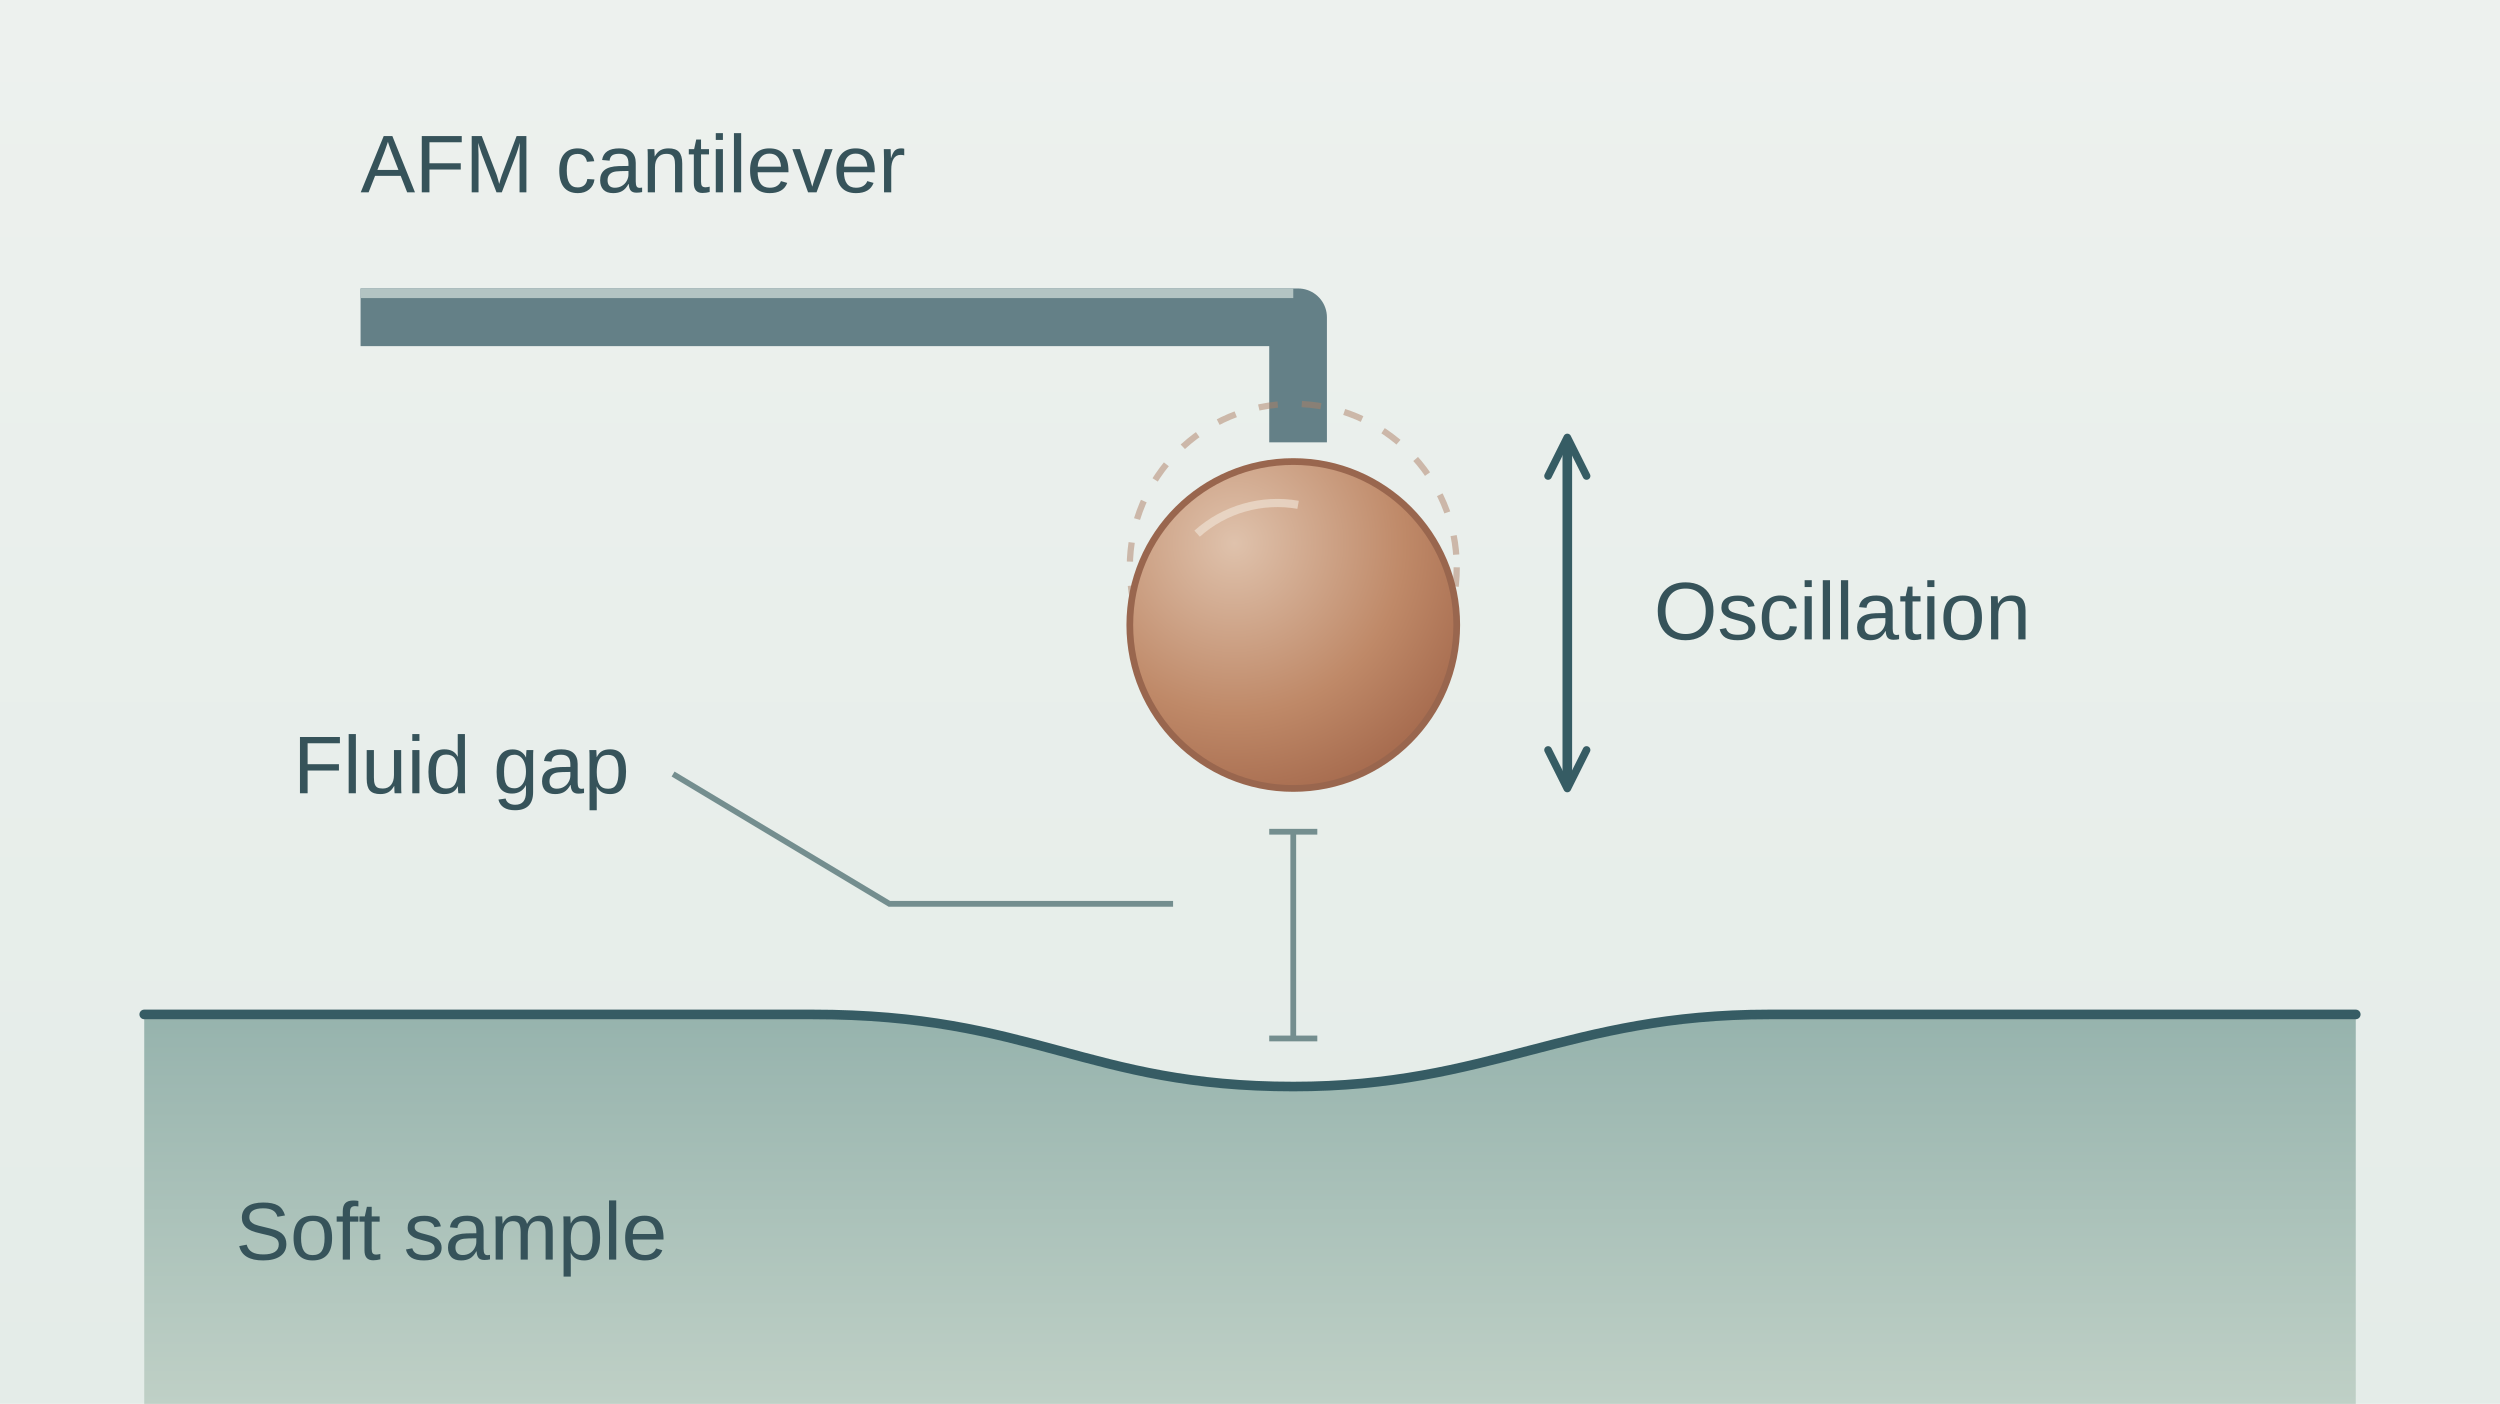
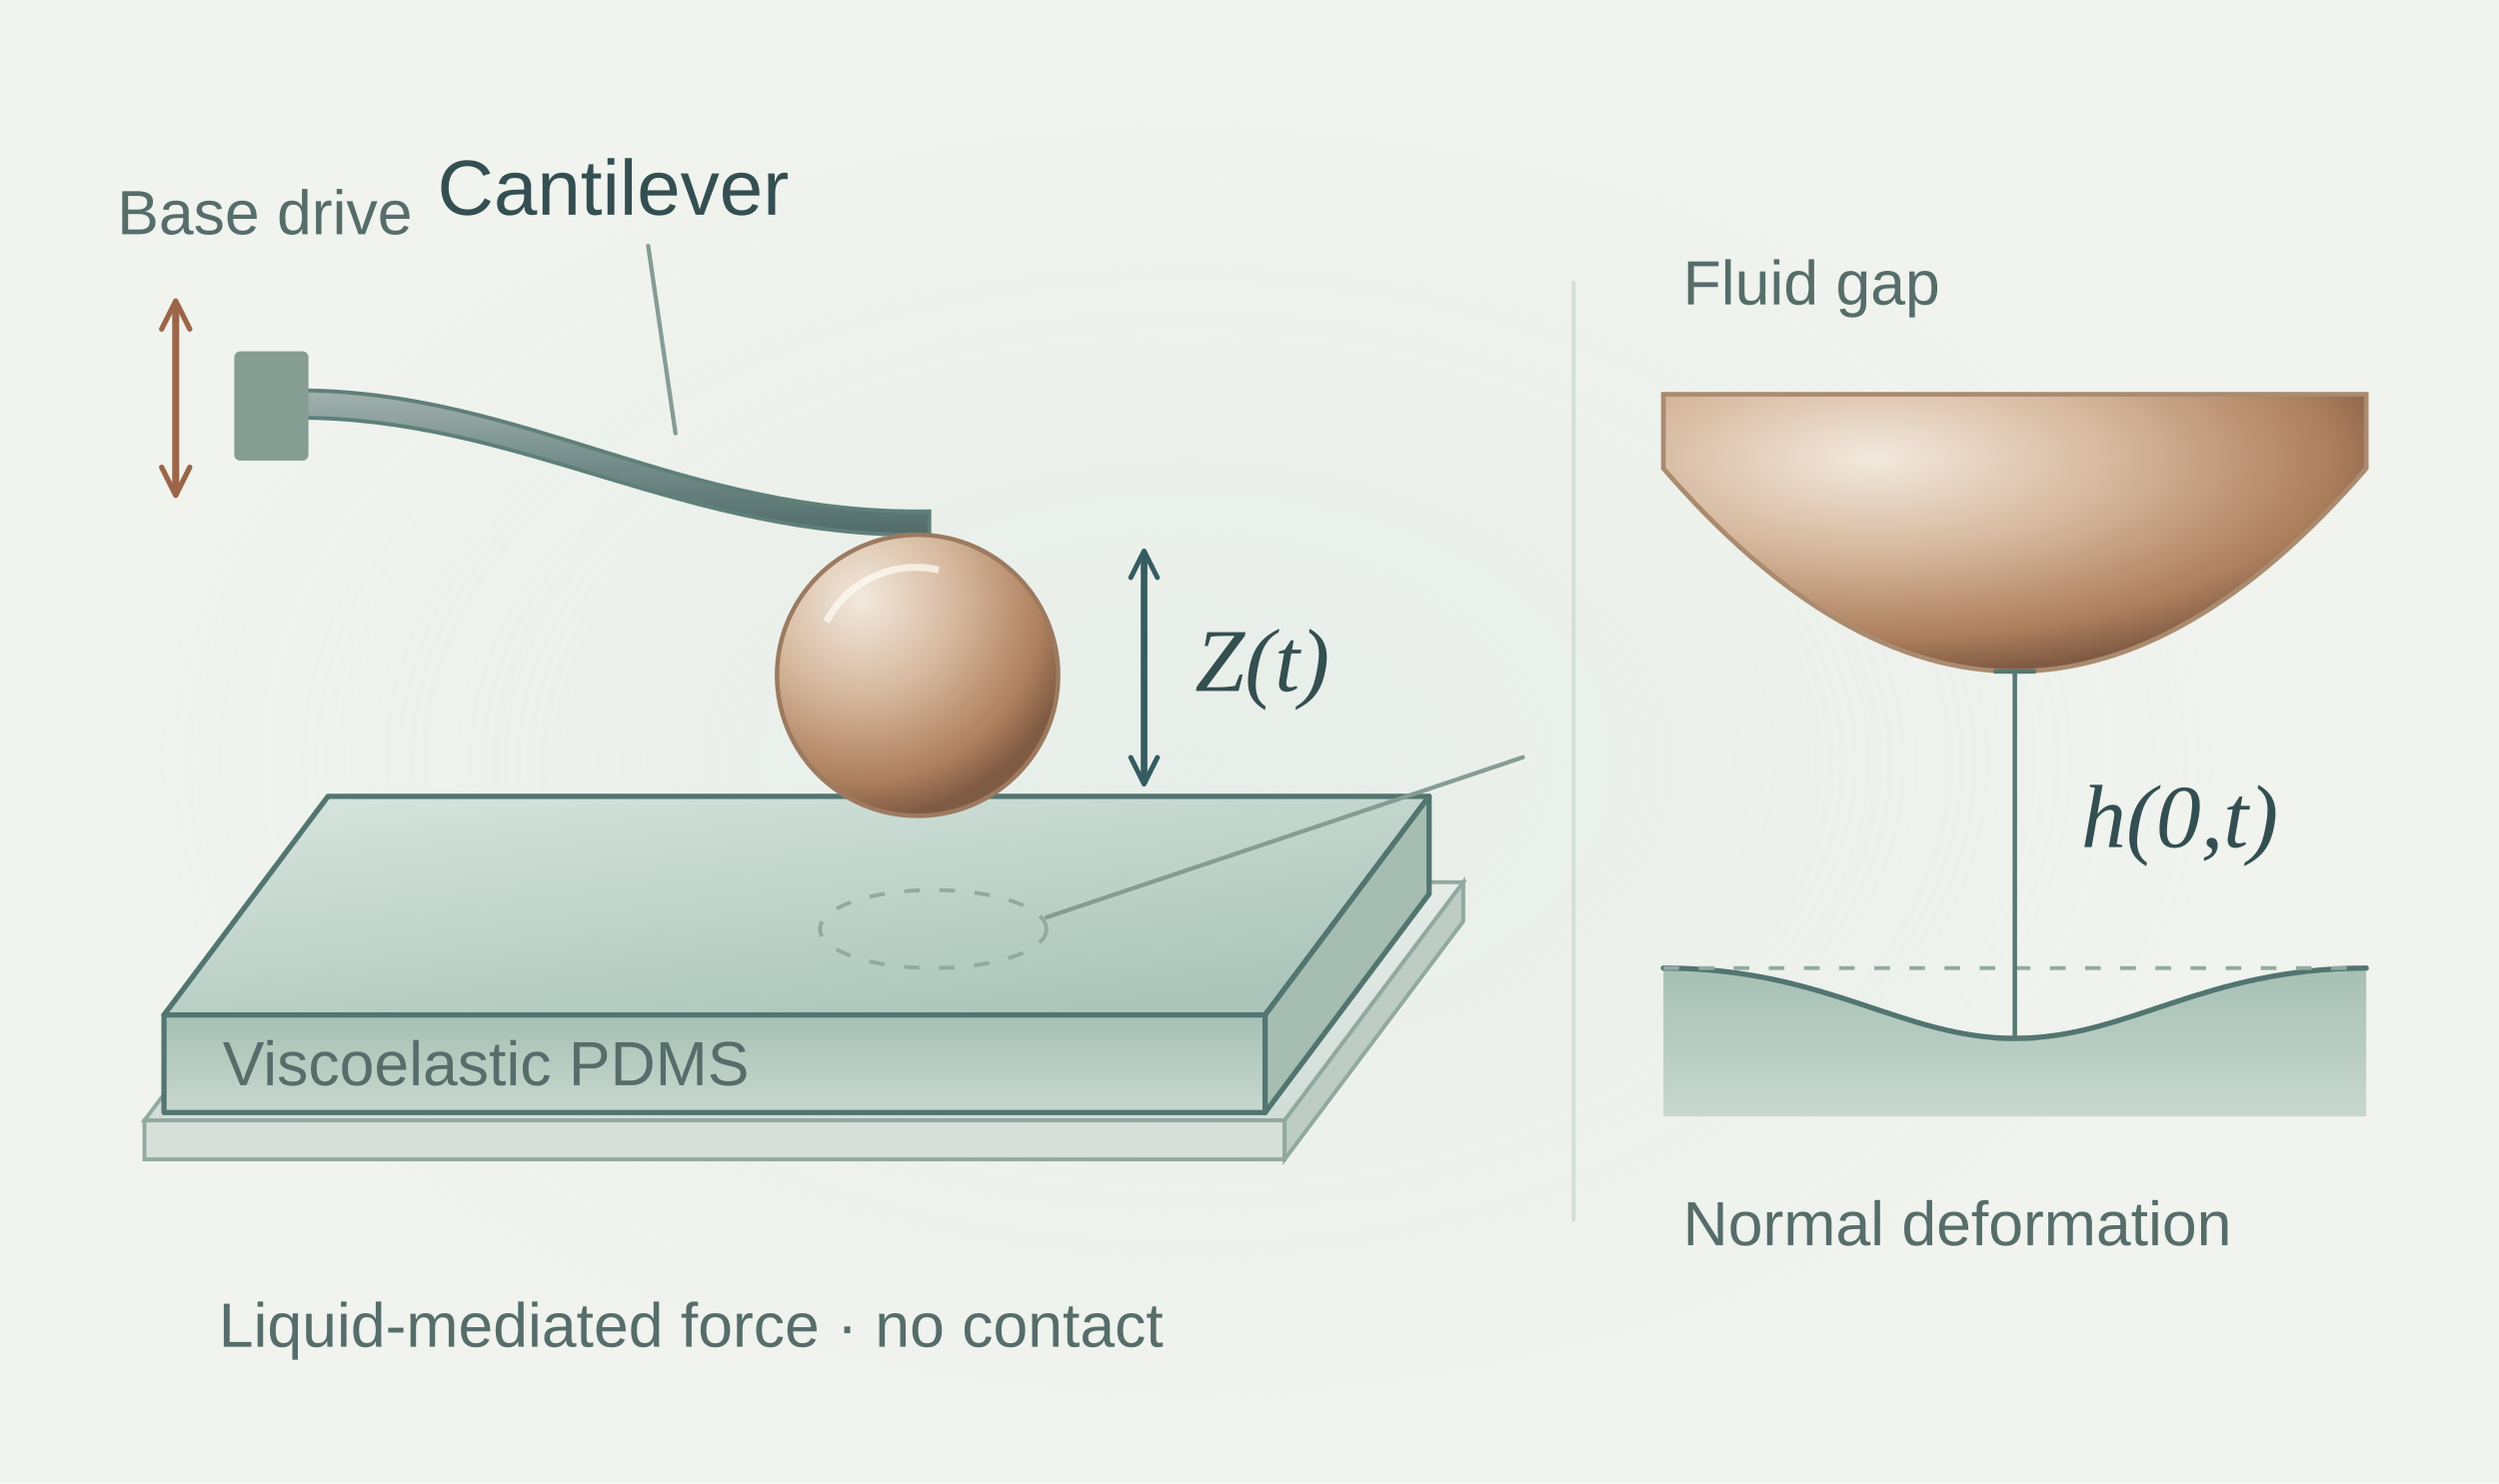
- <svg xmlns="http://www.w3.org/2000/svg" width="520" height="292" viewBox="0 0 520 292" role="img" aria-labelledby="title desc">
+ <svg xmlns="http://www.w3.org/2000/svg" width="640" height="380" viewBox="0 0 640 380" role="img" aria-labelledby="title desc">
  <defs>
-     <linearGradient id="liquid" x2="0" y2="1">
-       <stop stop-color="#edf1ee" />
-       <stop offset="1" stop-color="#e4ece8" />
+     <linearGradient id="gelTop" x1="0" y1="0" x2=".7" y2="1">
+       <stop stop-color="#d8e5df" />
+       <stop offset="1" stop-color="#abc5ba" />
    </linearGradient>
-     <linearGradient id="gel" x2="0" y2="1">
-       <stop stop-color="#96b3ad" />
-       <stop offset="1" stop-color="#bfd0c6" />
+     <linearGradient id="gelFront" x1="0" y1="0" x2="0" y2="1">
+       <stop stop-color="#a6c0b4" />
+       <stop offset="1" stop-color="#c8d8ce" />
    </linearGradient>
-     <radialGradient id="particle" cx=".32" cy=".25" r=".8">
-       <stop stop-color="#dfc2ac" />
-       <stop offset=".65" stop-color="#bf8968" />
-       <stop offset="1" stop-color="#a76c4f" />
+     <linearGradient id="glass" x2="0" y2="1">
+       <stop stop-color="#e1e8e4" stop-opacity=".5" />
+       <stop offset="1" stop-color="#becfc9" stop-opacity=".6" />
+     </linearGradient>
+     <radialGradient id="bead" cx=".3" cy=".23" r=".78">
+       <stop stop-color="#f2e9de" />
+       <stop offset=".45" stop-color="#d5b69b" />
+       <stop offset=".83" stop-color="#ad7f5d" />
+       <stop offset="1" stop-color="#805b44" />
+     </radialGradient>
+     <radialGradient id="oil" cx=".35" cy=".25" r=".75">
+       <stop stop-color="#fff" stop-opacity=".9" />
+       <stop offset=".5" stop-color="#d7e7e2" stop-opacity=".5" />
+       <stop offset=".82" stop-color="#80aaa5" stop-opacity=".65" />
+       <stop offset="1" stop-color="#d7e5de" stop-opacity=".8" />
+     </radialGradient>
+     <linearGradient id="metal" x2="0" y2="1">
+       <stop stop-color="#a2b1ad" />
+       <stop offset=".45" stop-color="#78918e" />
+       <stop offset="1" stop-color="#506b69" />
+     </linearGradient>
+     <radialGradient id="halo">
+       <stop stop-color="#d8e4df" stop-opacity=".35" />
+       <stop offset="1" stop-color="#d8e4df" stop-opacity="0" />
    </radialGradient>
    <marker id="arrow" viewBox="0 0 10 10" refX="8" refY="5" markerWidth="5" markerHeight="5" orient="auto-start-reverse">
-       <path d="M1 1 9 5 1 9" fill="none" stroke="#365c64" stroke-width="1.6" stroke-linecap="round" stroke-linejoin="round" />
+       <path d="M1 1 9 5 1 9" fill="none" stroke="#355c61" stroke-width="1.5" stroke-linecap="round" stroke-linejoin="round" />
    </marker>
-     <marker id="copper-arrow" viewBox="0 0 10 10" refX="8" refY="5" markerWidth="5" markerHeight="5" orient="auto-start-reverse">
-       <path d="M1 1 9 5 1 9" fill="none" stroke="#9d5e40" stroke-width="1.6" stroke-linecap="round" stroke-linejoin="round" />
+     <marker id="copperArrow" viewBox="0 0 10 10" refX="8" refY="5" markerWidth="5" markerHeight="5" orient="auto-start-reverse">
+       <path d="M1 1 9 5 1 9" fill="none" stroke="#9b6548" stroke-width="1.5" stroke-linecap="round" stroke-linejoin="round" />
    </marker>
-     <pattern id="hatch" width="10" height="10" patternUnits="userSpaceOnUse">
-       <path d="M-2 10 10-2M8 12 12 8" stroke="#acbab4" stroke-width="1" />
+     <pattern id="hatch" width="8" height="8" patternUnits="userSpaceOnUse">
+       <path d="M-2 8 8-2 M6 10 10 6" stroke="#9aafa7" stroke-width=".7" />
    </pattern>
  </defs>
-   <style>text{font-family:-apple-system,BlinkMacSystemFont,'Segoe UI',Arial,sans-serif;font-size:17px;fill:#36535a} .line{fill:none;stroke:#365c64;stroke-width:2;stroke-linecap:round;stroke-linejoin:round} .leader{fill:none;stroke:#748e8f;stroke-width:1.2} .motion{fill:none;stroke:#9d5e40;stroke-width:2;stroke-linecap:round;marker-end:url(#copper-arrow)} .label{font-size:15px}</style>
-   <rect width="520" height="292" fill="url(#liquid)" />
-   <path d="M30 211 H169 C215 211 226 226 269 226 C310 226 326 211 368 211 H490 V292 H30Z" fill="url(#gel)" />
-   <path d="M30 211 H169 C215 211 226 226 269 226 C310 226 326 211 368 211 H490" class="line" />
-   <path d="M75 66 H270 V92" fill="none" stroke="#648087" stroke-width="12" stroke-linejoin="round" />
-   <path d="M75 61 H269" stroke="#b3c4c3" stroke-width="2" />
-   <circle cx="269" cy="118" r="34" fill="none" stroke="#ad8065" stroke-width="1.3" stroke-dasharray="4 5" opacity=".5" />
-   <circle cx="269" cy="130" r="34" fill="url(#particle)" stroke="#99664e" stroke-width="1.4" />
-   <path d="M249 111 A25 25 0 0 1 270 105" fill="none" stroke="#eee0d1" stroke-width="1.7" opacity=".7" />
-   <path d="M326 92 V163" class="line" marker-start="url(#arrow)" marker-end="url(#arrow)" />
-   <text x="344" y="133">Oscillation</text>
-   <text x="75" y="40">AFM cantilever</text>
-   <text x="61" y="165">Fluid gap</text>
-   <path d="M140 161 185 188 H244" class="leader" />
-   <path d="M269 173 V216 M264 173 H274 M264 216 H274" class="leader" />
-   <text x="49" y="262">Soft sample</text>
+   <style>text{font-family:-apple-system,BlinkMacSystemFont,'Segoe UI',Arial,sans-serif;fill:#344f51;font-size:20px} .small{font-size:16px;fill:#566d6a} .math{font:italic 23px Georgia,'Times New Roman',serif} .edge{stroke:#527570;stroke-width:1.35;stroke-linecap:round;stroke-linejoin:round} path.edge:not([fill]){fill:none} .guide{fill:none;stroke:#92aaa1;stroke-width:1;stroke-dasharray:4 5} .leader{fill:none;stroke:#859c95;stroke-width:1.1;stroke-linecap:round} .arrow{fill:none;stroke:#355c61;stroke-width:1.7;stroke-linecap:round;marker-end:url(#arrow)} .drive{fill:none;stroke:#9b6548;stroke-width:1.8;stroke-linecap:round;marker-end:url(#copperArrow)} .dim{fill:none;stroke:#587771;stroke-width:1.15;stroke-linecap:round}</style>
+   <rect width="640" height="380" fill="#f0f3ee" />
+   <ellipse cx="304" cy="195" rx="275" ry="170" fill="url(#halo)" />
+   <path d="M37 287 l45.75 -61 h292 l-45.75 61Z" fill="url(#glass)" stroke="#91a9a1" stroke-width="1" />
+   <path d="M37 287 h292 v10 h-292Z" fill="#ccd7d0" fill-opacity=".7" stroke="#91a9a1" stroke-width="1" />
+   <path d="M329 287 l45.75 -61 v10 l-45.75 61Z" fill="#bdcdc4" stroke="#91a9a1" stroke-width="1" />
+   <path d="M42 260 l42.0 -56 h282 l-42.0 56Z" fill="url(#gelTop)" class="edge" />
+   <path d="M42 260 h282 v25 h-282Z" fill="url(#gelFront)" class="edge" />
+   <path d="M324 260 l42.0 -56 v25 l-42.0 56Z" fill="#a6beb1" class="edge" />
+   <path d="M76 100 C134 100 175 132 238 131 L238 137 C175 138 134 107 76 107Z" fill="url(#metal)" stroke="#5f7f79" stroke-width="1" />
+   <rect x="60" y="90" width="19" height="28" rx="1.5" fill="#869d94" />
+   <circle cx="235" cy="173" r="36" fill="url(#bead)" stroke="#9c7a60" stroke-width="1.15" />
+   <path d="M211.60 159.32 A25.92 25.92 0 0 1 240.40 146.00" fill="none" stroke="#fffdf5" stroke-width="1.8" opacity=".7" />
+   <path d="M45 78 V126" class="drive" marker-start="url(#copperArrow)" />
+   <text x="30" y="60" class="small" text-anchor="start">Base drive</text>
+   <text x="112" y="55" class="" text-anchor="start">Cantilever</text>
+   <path d="M166 63 173 111" class="leader" />
+   <path d="M293 142 V200" class="arrow" marker-start="url(#arrow)" />
+   <text x="306" y="177" class="math" text-anchor="start">Z(t)</text>
+   <text x="57" y="278" class="small" text-anchor="start">Viscoelastic PDMS</text>
+   <ellipse cx="239" cy="238" rx="29" ry="10" class="guide" />
+   <path d="M268 235 390 194" class="leader" />
+   <path d="M403 72 V313" stroke="#d3dfd6" stroke-width="1" />
+   <text x="431" y="78" class="small" text-anchor="start">Fluid gap</text>
+   <path d="M426 120 Q516 224 606 120 V101 H426Z" fill="url(#bead)" stroke="#aa8b70" stroke-width="1.2" />
+   <path d="M426 248 C468 248 487 266 516 266 C545 266 564 248 606 248 V286 H426Z" fill="url(#gelFront)" />
+   <path d="M426 248 C468 248 487 266 516 266 C545 266 564 248 606 248" class="edge" />
+   <path d="M426 248 H606" class="guide" />
+   <path d="M516 172 V266 M511 172 H521 M511 266 H521" class="dim" />
+   <text x="533" y="217" class="math">h(0,t)</text>
+   <text x="431" y="319" class="small">Normal deformation</text>
+   <text x="56" y="345" class="small">Liquid-mediated force · no contact</text>
</svg>
